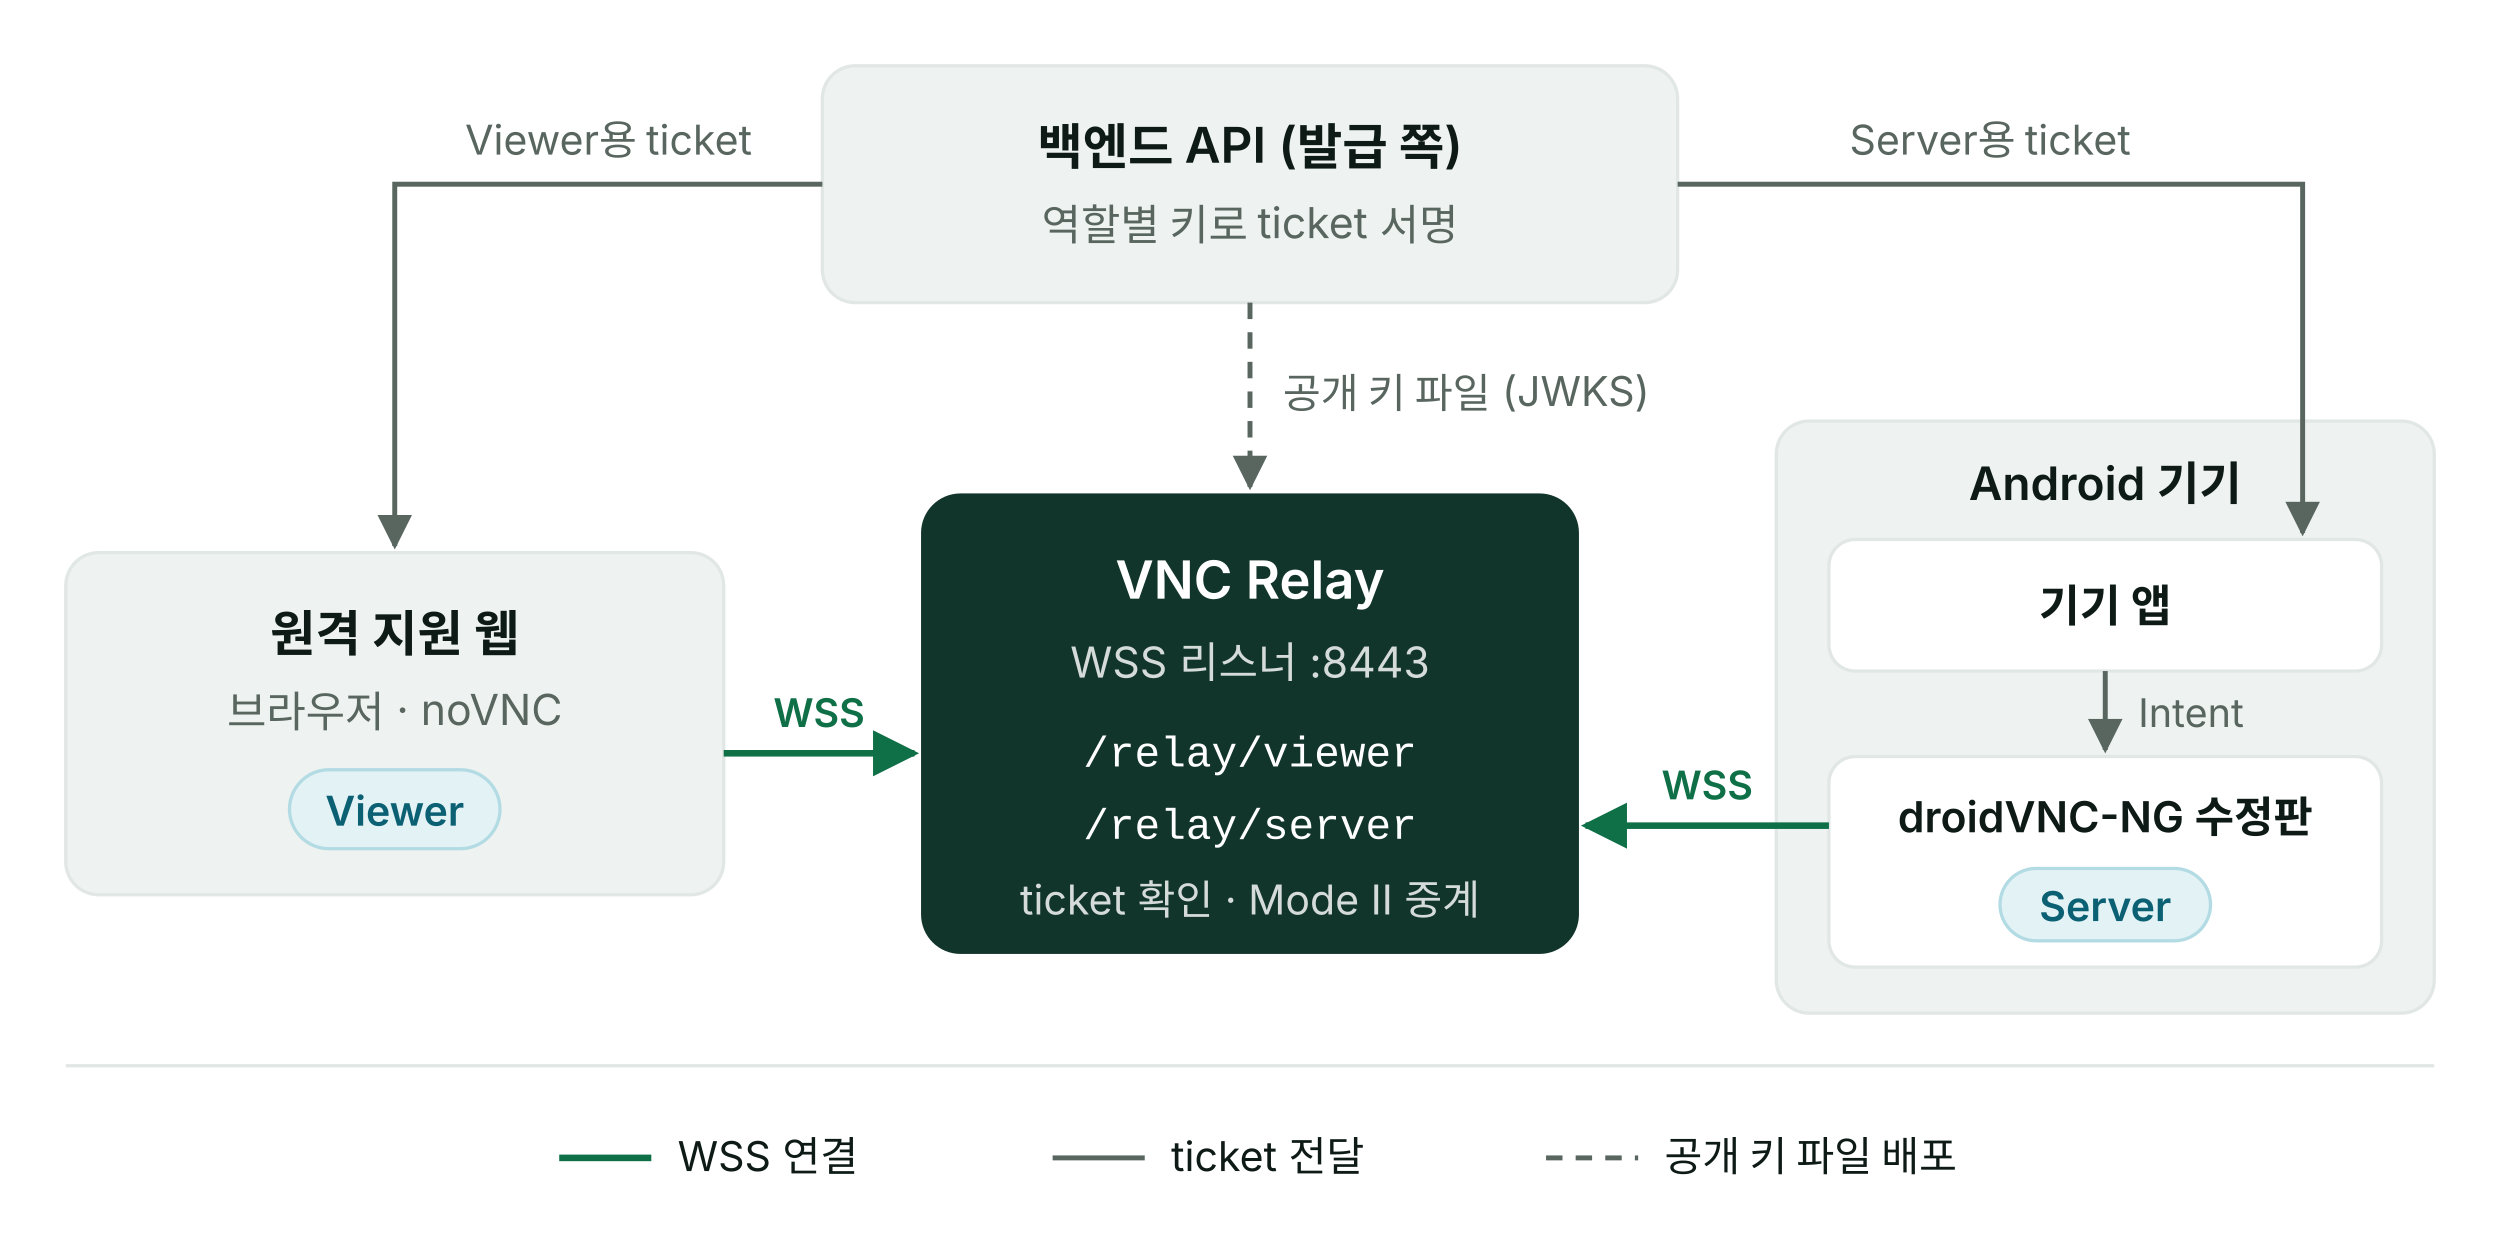
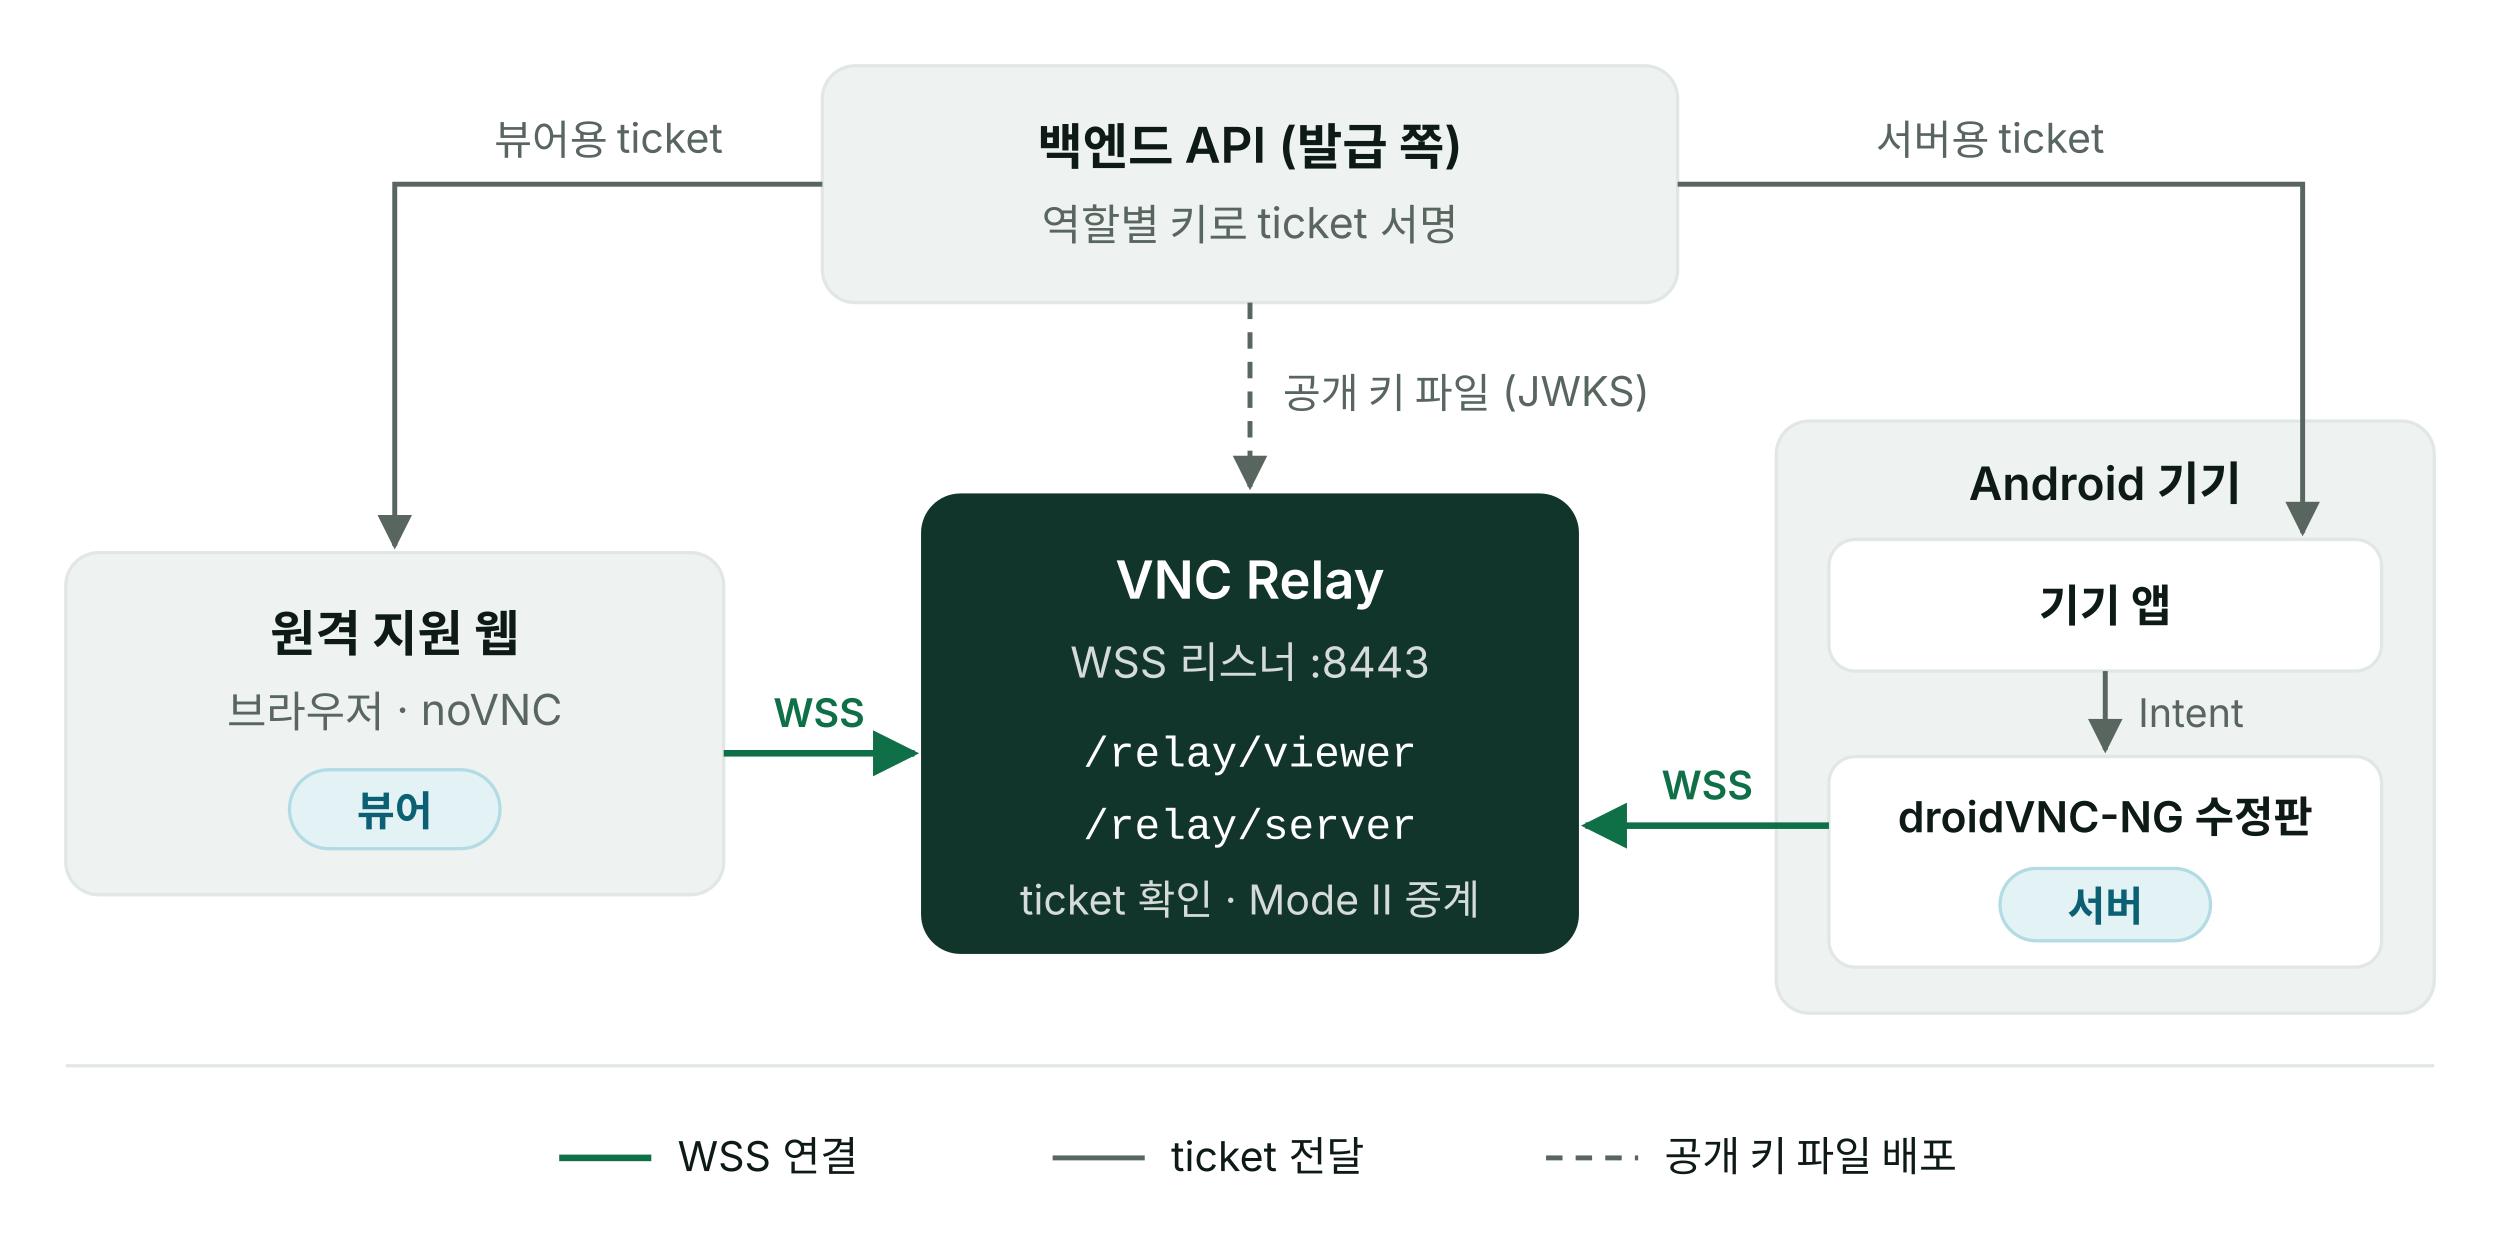
<svg xmlns="http://www.w3.org/2000/svg" viewBox="0 0 760 380" width="760" height="380" font-family="Pretendard, 'Apple SD Gothic Neo', 'Malgun Gothic', 'Noto Sans KR', system-ui, -apple-system, 'Segoe UI', sans-serif">
  <defs>
    <marker id="arrow-wss" viewBox="0 0 10 10" refX="9" refY="5" markerWidth="7" markerHeight="7" orient="auto-start-reverse">
      <path d="M0 0L10 5L0 10z" fill="#0f7048" />
    </marker>
    <marker id="arrow-control" viewBox="0 0 10 10" refX="9" refY="5" markerWidth="7" markerHeight="7" orient="auto-start-reverse">
      <path d="M0 0L10 5L0 10z" fill="#58665f" />
    </marker>
  </defs>
  <rect width="760" height="380" fill="#ffffff" />
  <rect x="250" y="20" width="260" height="72" rx="10" fill="#eef2f0" stroke="#e1e7e4" />
  <text x="380" y="50" text-anchor="middle" font-size="15" font-weight="600" fill="#0d1a15">백엔드 API (발급 쪽)</text>
  <text x="380" y="73" text-anchor="middle" font-size="13" fill="#58665f">역할별 키로 ticket 서명</text>
  <rect x="20" y="168" width="200" height="104" rx="10" fill="#eef2f0" stroke="#e1e7e4" />
  <text x="120" y="198" text-anchor="middle" font-size="15" font-weight="600" fill="#0d1a15">원격 지원 웹</text>
  <text x="120" y="221" text-anchor="middle" font-size="13" fill="#58665f">브라우저 · noVNC</text>
  <rect x="88" y="234" width="64" height="24" rx="12" fill="#e3f2f5" stroke="#b3dbe4" />
-   <text x="120" y="251" text-anchor="middle" font-size="12.5" font-weight="600" fill="#0b6173">Viewer</text>
+   <text x="120" y="251" text-anchor="middle" font-size="12.5" font-weight="600" fill="#0b6173">뷰어</text>
  <rect x="280" y="150" width="200" height="140" rx="12" fill="#12352b" />
  <text x="380" y="182" text-anchor="middle" font-size="16" font-weight="600" fill="#ffffff">VNC Relay</text>
  <text x="380" y="206" text-anchor="middle" font-size="13" fill="#ffffff" fill-opacity="0.82">WSS 리스너 :8443</text>
  <text x="380" y="233" text-anchor="middle" font-size="13" fill="#ffffff" font-family="ui-monospace, 'SF Mono', 'Cascadia Mono', Consolas, 'Liberation Mono', monospace">/relay/viewer</text>
  <text x="380" y="255" text-anchor="middle" font-size="13" fill="#ffffff" font-family="ui-monospace, 'SF Mono', 'Cascadia Mono', Consolas, 'Liberation Mono', monospace">/relay/server</text>
  <text x="380" y="278" text-anchor="middle" font-size="12.5" fill="#ffffff" fill-opacity="0.82">ticket 확인 · Mode II 중계</text>
  <rect x="540" y="128" width="200" height="180" rx="10" fill="#eef2f0" stroke="#e1e7e4" />
  <text x="640" y="152" text-anchor="middle" font-size="14" font-weight="600" fill="#0d1a15">Android 기기</text>
  <rect x="556" y="164" width="168" height="40" rx="8" fill="#ffffff" stroke="#e1e7e4" />
  <text x="640" y="189" text-anchor="middle" font-size="13.5" font-weight="600" fill="#0d1a15">기기 앱</text>
  <rect x="556" y="230" width="168" height="64" rx="8" fill="#ffffff" stroke="#e1e7e4" />
  <text x="640" y="253" text-anchor="middle" font-size="13" font-weight="600" fill="#0d1a15">droidVNC-NG 수정판</text>
  <rect x="608" y="264" width="64" height="22" rx="11" fill="#e3f2f5" stroke="#b3dbe4" />
-   <text x="640" y="280" text-anchor="middle" font-size="12.5" font-weight="600" fill="#0b6173">Server</text>
+   <text x="640" y="280" text-anchor="middle" font-size="12.5" font-weight="600" fill="#0b6173">서버</text>
  <line x1="640" y1="204" x2="640" y2="228" stroke="#58665f" stroke-width="1.5" marker-end="url(#arrow-control)" />
  <text x="650" y="221" font-size="12" fill="#58665f">Intent</text>
  <path d="M250 56 H120 V166" fill="none" stroke="#58665f" stroke-width="1.5" marker-end="url(#arrow-control)" />
-   <text x="185" y="47" text-anchor="middle" font-size="12.5" fill="#58665f">Viewer용 ticket</text>
+   <text x="185" y="47" text-anchor="middle" font-size="12.5" fill="#58665f">뷰어용 ticket</text>
  <path d="M510 56 H700 V162" fill="none" stroke="#58665f" stroke-width="1.5" marker-end="url(#arrow-control)" />
-   <text x="605" y="47" text-anchor="middle" font-size="12.5" fill="#58665f">Server용 ticket</text>
+   <text x="605" y="47" text-anchor="middle" font-size="12.5" fill="#58665f">서버용 ticket</text>
  <line x1="380" y1="92" x2="380" y2="148" stroke="#58665f" stroke-width="1.5" stroke-dasharray="5 4" marker-end="url(#arrow-control)" />
  <text x="390" y="124" font-size="12.5" fill="#58665f">공개 키 파일 (JWKS)</text>
  <line x1="220" y1="229" x2="278" y2="229" stroke="#0f7048" stroke-width="2" marker-end="url(#arrow-wss)" />
  <text x="249" y="221" text-anchor="middle" font-size="12" font-weight="600" fill="#0f7048">WSS</text>
  <line x1="556" y1="251" x2="482" y2="251" stroke="#0f7048" stroke-width="2" marker-end="url(#arrow-wss)" />
  <text x="519" y="243" text-anchor="middle" font-size="12" font-weight="600" fill="#0f7048">WSS</text>
  <line x1="20" y1="324" x2="740" y2="324" stroke="#e1e7e4" />
  <line x1="170" y1="352" x2="198" y2="352" stroke="#0f7048" stroke-width="2" />
  <text x="206" y="356" font-size="12.5" fill="#0d1a15">WSS 연결</text>
  <line x1="320" y1="352" x2="348" y2="352" stroke="#58665f" stroke-width="1.5" />
  <text x="356" y="356" font-size="12.5" fill="#0d1a15">ticket 전달</text>
  <line x1="470" y1="352" x2="498" y2="352" stroke="#58665f" stroke-width="1.5" stroke-dasharray="5 4" />
  <text x="506" y="356" font-size="12.5" fill="#0d1a15">공개 키 파일 배포</text>
</svg>
